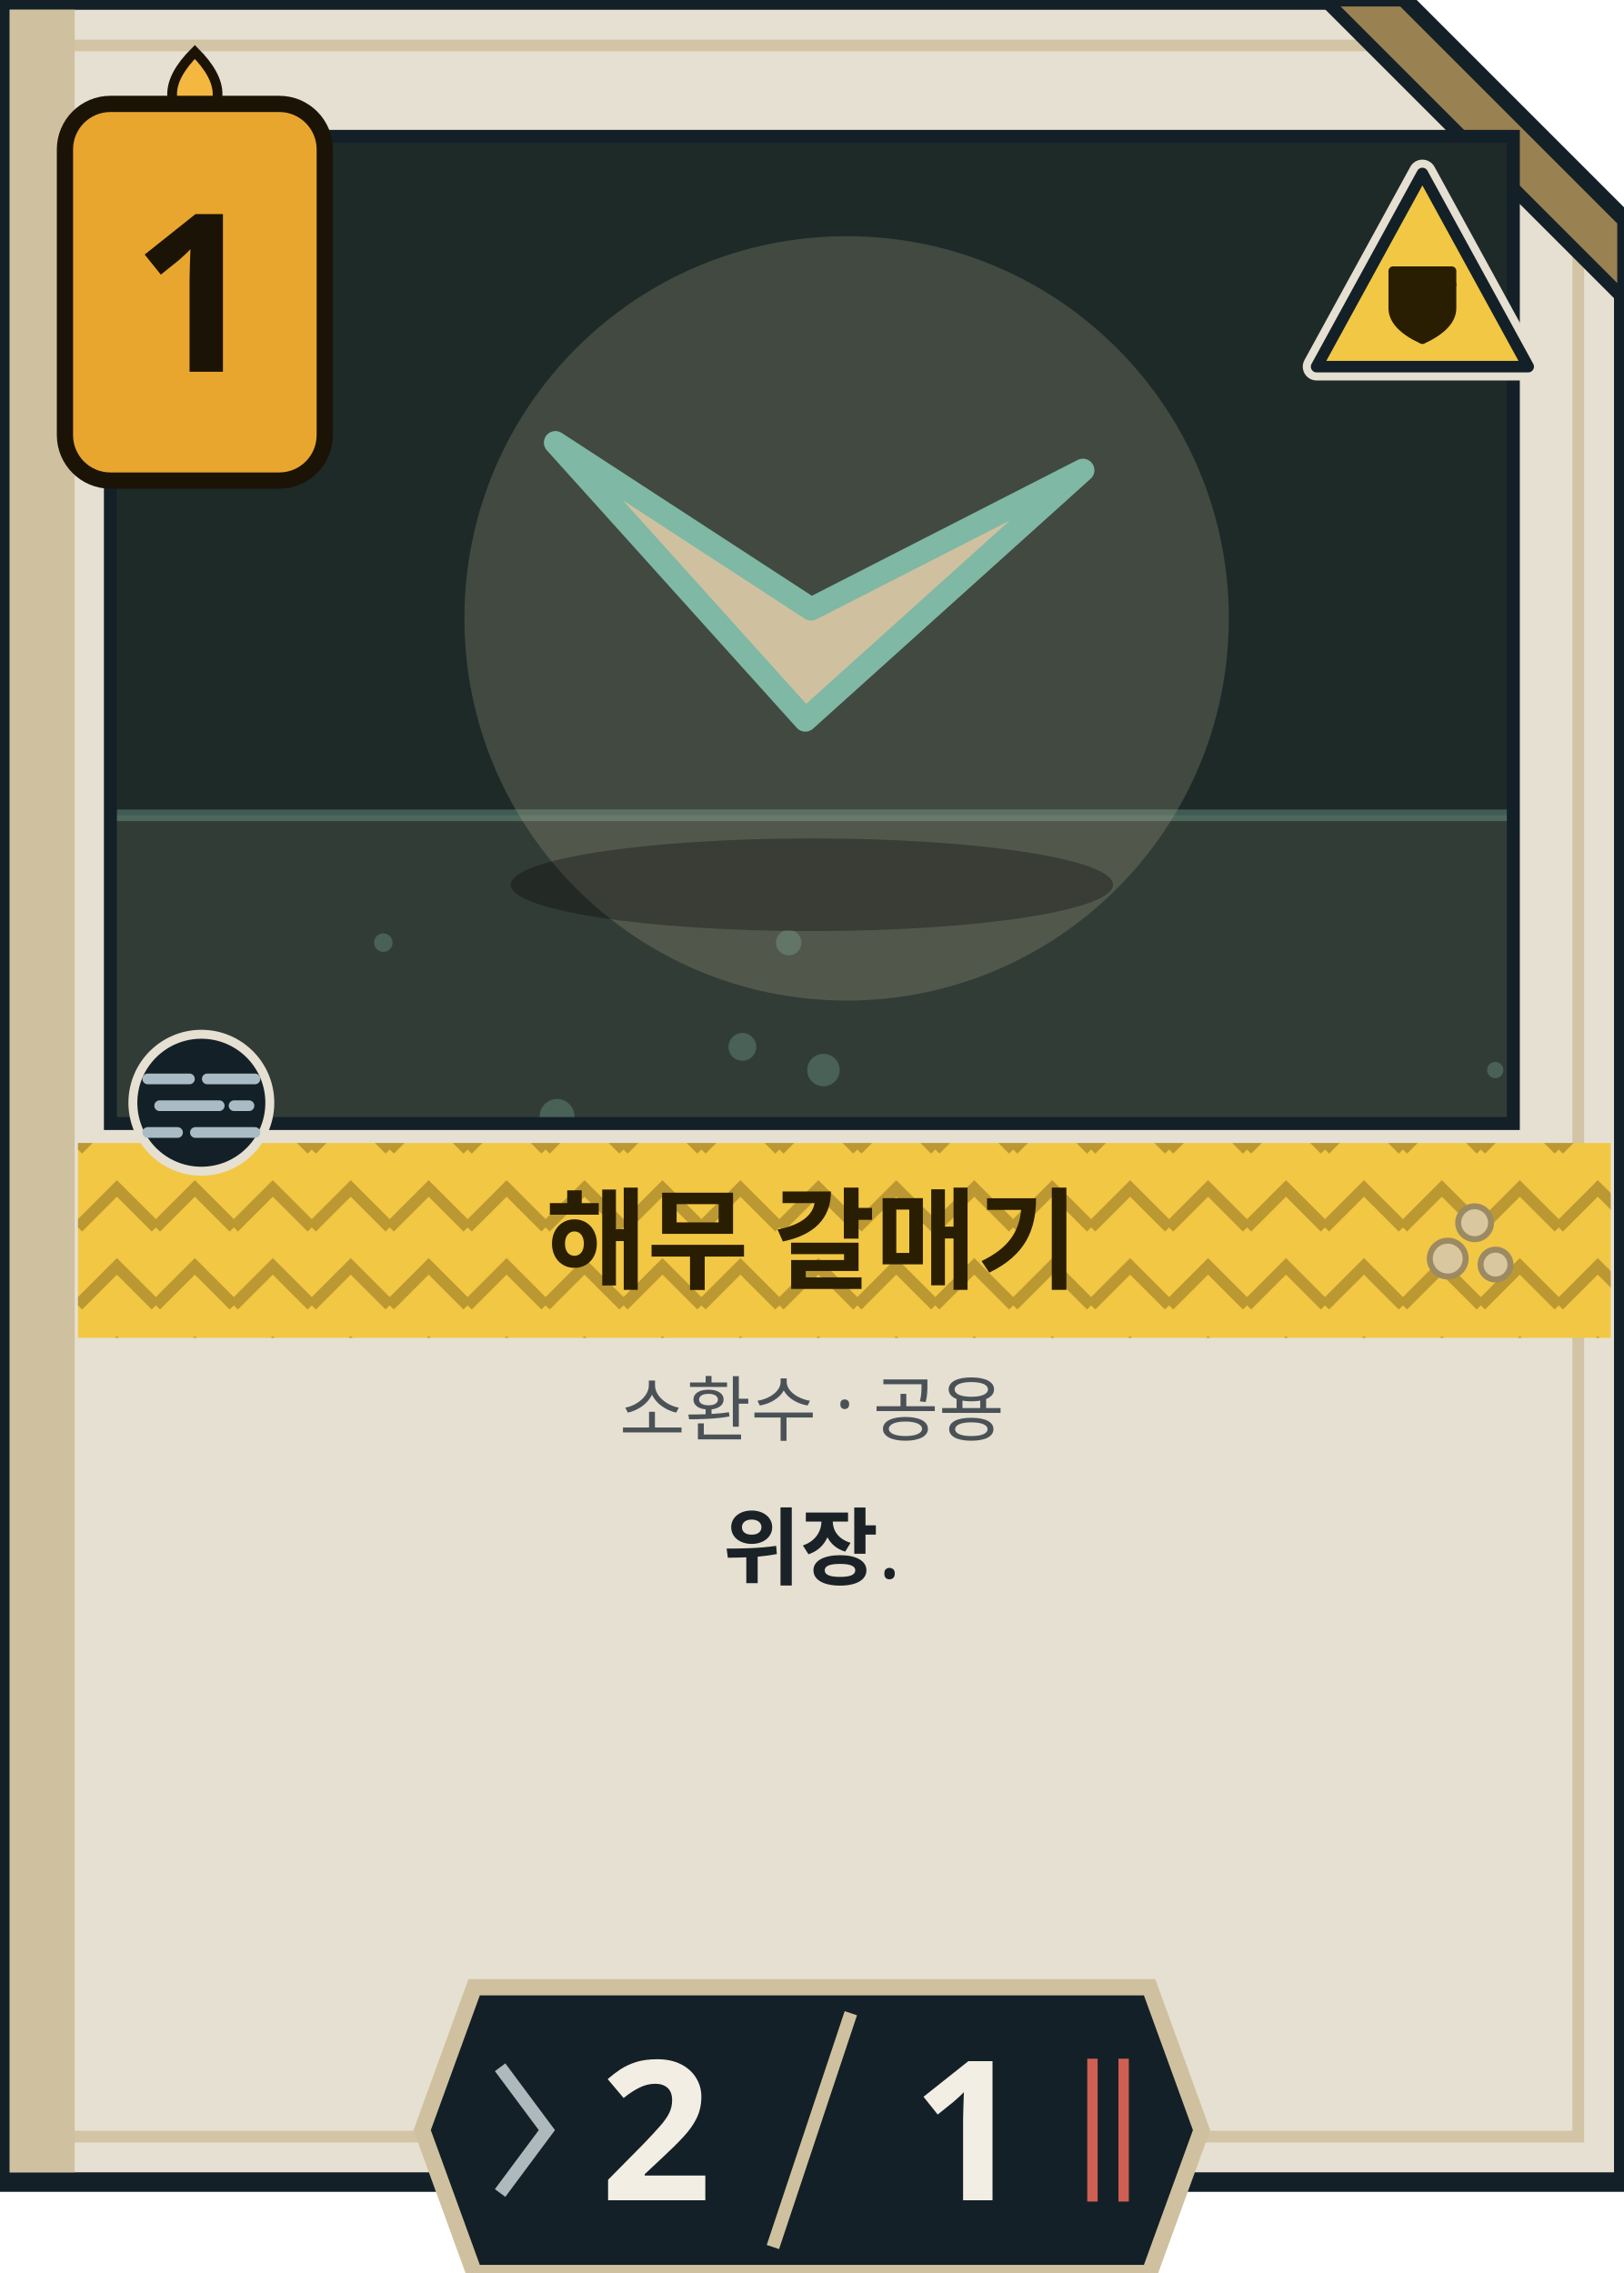
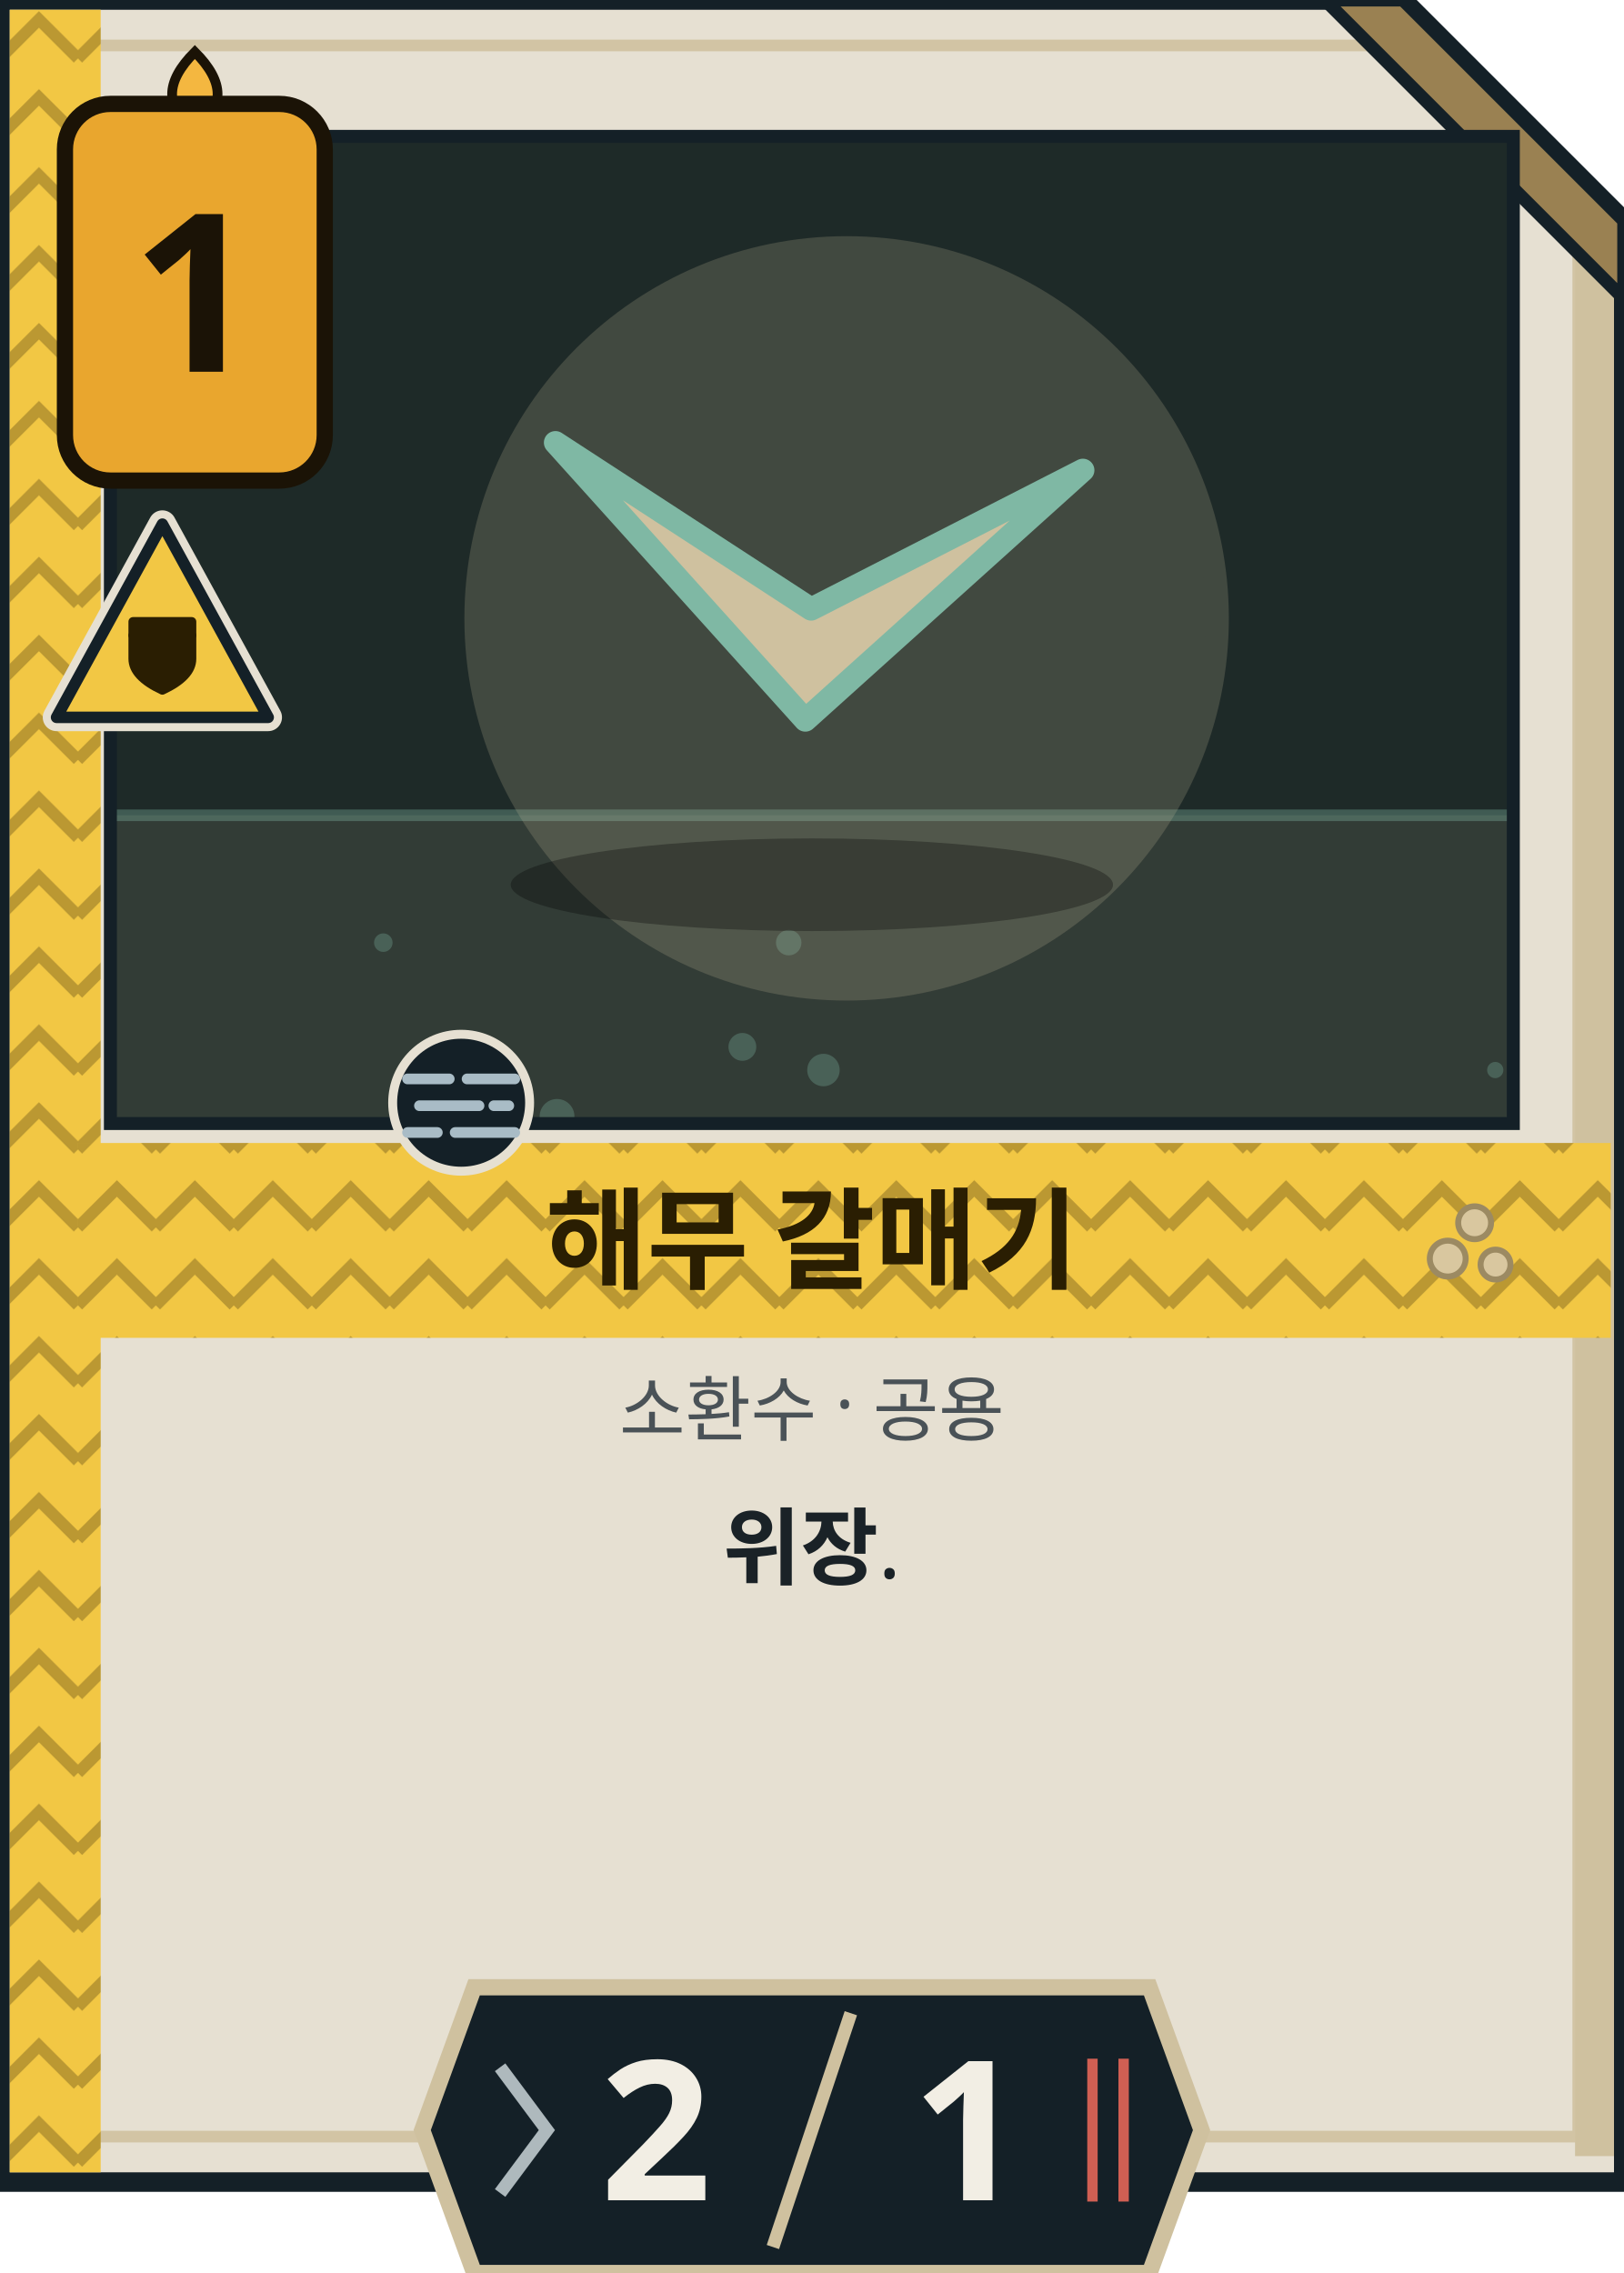
<svg xmlns="http://www.w3.org/2000/svg" viewBox="0 0 250 350" width="250" height="350">
  <path d="M0 0H216L250 34V336H0Z" fill="#E6E0D2" stroke="#142027" stroke-width="3" stroke-linejoin="round" />
  <path d="M7 7H213.2L243 36.8V329H7Z" fill="none" stroke="#CFC19F" stroke-opacity="0.9" stroke-width="1.8" />
-   <rect x="1.5" y="1.5" width="10" height="333" fill="#CFC19F" />
+   <defs>
+     <pattern id="spat-buff" width="12" height="12" patternUnits="userSpaceOnUse">
+       <g opacity="0.28">
+         <path d="M0 9L6 3L12 9" fill="none" stroke="#2A1E02" stroke-width="1.8" />
+       </g>
+     </pattern>
+   </defs>
+   <rect x="1.5" y="1.5" width="14" height="333" fill="#F2C744" />
+   <rect x="1.5" y="1.5" width="14" height="333" fill="url(#spat-buff)" />
+   <rect x="242.5" y="38" width="6" height="294" fill="#CFC19F" />
  <path d="M204 0H216L250 34V46Z" fill="#9A8152" stroke="#142027" stroke-width="2" />
  <rect x="16" y="20" width="218" height="154" fill="#142027" />
  <svg x="18" y="22" width="214" height="150" viewBox="0 0 120 90" preserveAspectRatio="xMidYMid slice" overflow="hidden">
    <rect width="120" height="90" fill="#1E2A28" />
    <path d="M0 61H120V90H0Z" fill="#CFC19F" fill-opacity=".12" />
    <path d="M0 61H120" stroke="#7FB8A4" stroke-opacity=".35" stroke-width="1" />
    <circle cx="38" cy="87" r="1.5" fill="#7FB8A4" fill-opacity=".3" />
    <circle cx="58" cy="72" r="1.1" fill="#7FB8A4" fill-opacity=".3" />
    <circle cx="61" cy="83" r="1.4" fill="#7FB8A4" fill-opacity=".3" />
    <circle cx="54" cy="81" r="1.2" fill="#7FB8A4" fill-opacity=".3" />
    <circle cx="23" cy="72" r="0.8" fill="#7FB8A4" fill-opacity=".3" />
    <circle cx="119" cy="83" r="0.7" fill="#7FB8A4" fill-opacity=".3" />
    <g opacity=".2">
      <g transform="translate(63.0 44.0) rotate(0) scale(40.0)" stroke-width="0.050" stroke-linejoin="round" stroke-linecap="round">
        <circle r=".8" fill="#CFC19F" stroke="#CFC19F" />
      </g>
    </g>
    <ellipse cx="60" cy="67" rx="26" ry="4" fill="#000" fill-opacity=".3" />
    <g transform="translate(60.0 42.0) rotate(3) scale(24.0)" stroke-width="0.083" stroke-linejoin="round" stroke-linecap="round">
      <path d="M-.95-.5L0 .45L.95-.5L0 .05Z" fill="#CFC19F" stroke="#7FB8A4" />
    </g>
  </svg>
  <defs>
    <pattern id="pat-buff" width="12" height="12" patternUnits="userSpaceOnUse">
      <g opacity="0.28">
        <path d="M0 9L6 3L12 9" fill="none" stroke="#2A1E02" stroke-width="1.8" />
      </g>
    </pattern>
  </defs>
  <rect x="12" y="176" width="236" height="30" fill="#F2C744" />
  <rect x="12" y="176" width="236" height="30" fill="url(#pat-buff)" />
  <text x="125" y="197.12" text-anchor="middle" font-size="17" font-weight="700" fill="#2A1E02" font-family="'Noto Sans KR','Malgun Gothic','Apple SD Gothic Neo',system-ui,sans-serif">해무 갈매기</text>
-   <g transform="translate(202 26) scale(0.7083333)">
+   <g transform="translate(8 80) scale(0.7083333)">
    <path d="M24 1L47 43H1Z" fill="none" stroke="#E6E0D2" stroke-width="6" stroke-linejoin="round" />
    <path d="M24 1L47 43H1Z" fill="#F2C744" stroke="#142027" stroke-width="2.5" stroke-linejoin="round" />
    <g transform="translate(24.0 29.0) rotate(0) scale(8.5)" stroke-width="0.235" stroke-linejoin="round" stroke-linecap="round">
      <path d="M-.75-.8H.75V.15Q.75.6 0 .95Q-.75.6-.75.15Z" fill="#2A1E02" stroke="#2A1E02" />
      <path d="M-.75-.45H.75" stroke="#2A1E02" fill="none" />
    </g>
  </g>
  <g transform="translate(216 180) scale(.46)">
    <circle cx="15" cy="30" r="6" fill="#D9C79F" stroke="#9C8A62" stroke-width="2" />
    <circle cx="31" cy="32" r="5" fill="#D9C79F" stroke="#9C8A62" stroke-width="2" />
    <circle cx="24" cy="18" r="5.5" fill="#D9C79F" stroke="#9C8A62" stroke-width="2" />
  </g>
-   <g transform="translate(20 158.8) scale(0.4583333)">
+   <g transform="translate(60 158.8) scale(0.4583333)">
    <circle cx="24" cy="24" r="23" fill="#142027" stroke="#E6E0D2" stroke-width="3" />
    <path d="M6 16H20M26 16H42M10 25H30M35 25H40M6 34H16M22 34H42" stroke="#A9BCC6" stroke-width="3.6" stroke-linecap="round" />
  </g>
  <text x="125" y="221" text-anchor="middle" font-size="11" fill="#4A5257" font-family="'Noto Sans KR','Malgun Gothic','Apple SD Gothic Neo',system-ui,sans-serif">소환수 · 공용</text>
  <text x="125" y="243" text-anchor="middle" font-size="13" fill="#1A2227" font-family="'Noto Sans KR','Malgun Gothic','Apple SD Gothic Neo',system-ui,sans-serif">
    <tspan font-weight="800">위장</tspan>.</text>
  <g transform="translate(10 16)">
    <path d="M20 -8Q27 -1 20 4Q13 -1 20 -8Z" fill="#F4B740" stroke="#1B1306" stroke-width="1.5" />
    <rect width="40" height="58" rx="7" fill="#E9A62E" stroke="#1B1306" stroke-width="2.5" />
    <text x="20" y="41.24" text-anchor="middle" font-size="34" font-weight="800" fill="#1B1306" font-family="'Noto Sans KR','Malgun Gothic','Apple SD Gothic Neo',system-ui,sans-serif">1</text>
  </g>
  <g transform="translate(65 306)">
    <path d="M8 0H112L120 22L112 44H8L0 22Z" fill="#142027" stroke="#CFC19F" stroke-width="2.5" />
    <path d="M66 4L54 40" stroke="#CFC19F" stroke-width="2" />
    <path d="M12 12.32L19.2 22L12 31.68" fill="none" stroke="#AEB9BD" stroke-width="2" />
    <path d="M108 11V33M103.2 11V33" stroke="#FF6F5E" stroke-opacity=".8" stroke-width="1.6" />
    <text x="36" y="32.8" text-anchor="middle" font-size="30" font-weight="800" fill="#F2EEE4" font-family="'Noto Sans KR','Malgun Gothic','Apple SD Gothic Neo',system-ui,sans-serif">2</text>
    <text x="84" y="32.8" text-anchor="middle" font-size="30" font-weight="800" fill="#F2EEE4" font-family="'Noto Sans KR','Malgun Gothic','Apple SD Gothic Neo',system-ui,sans-serif">1</text>
  </g>
</svg>
